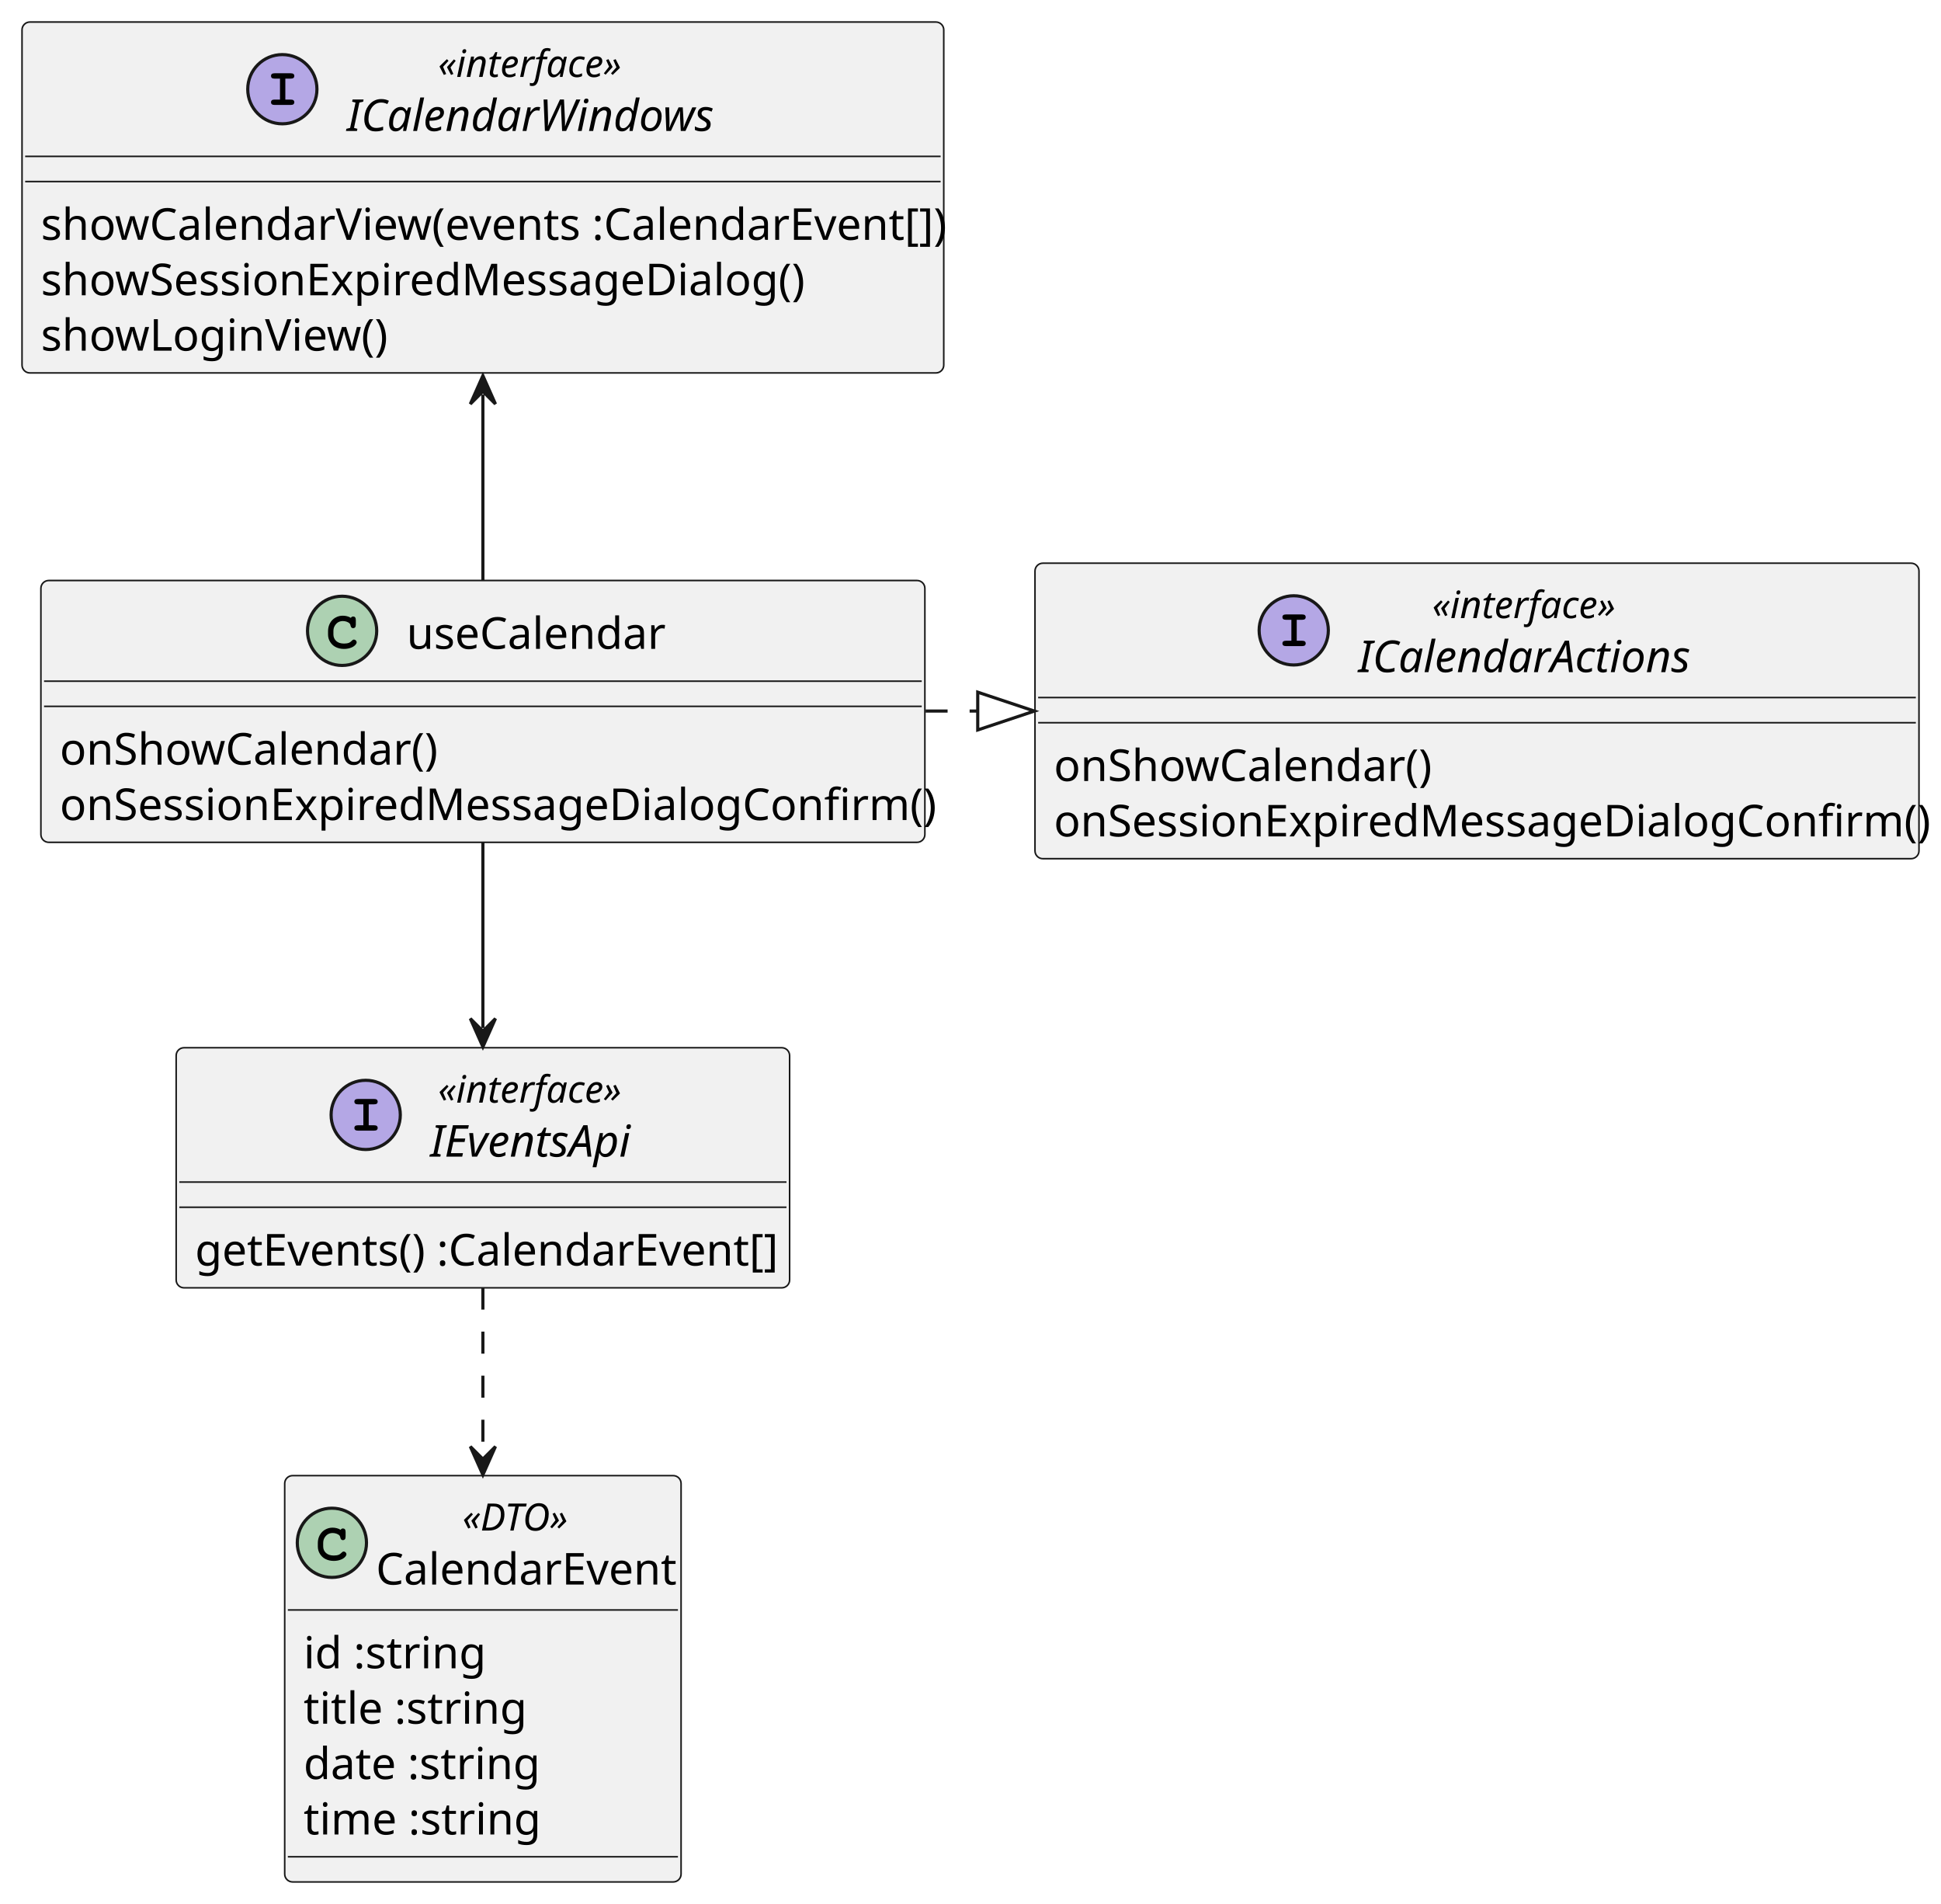
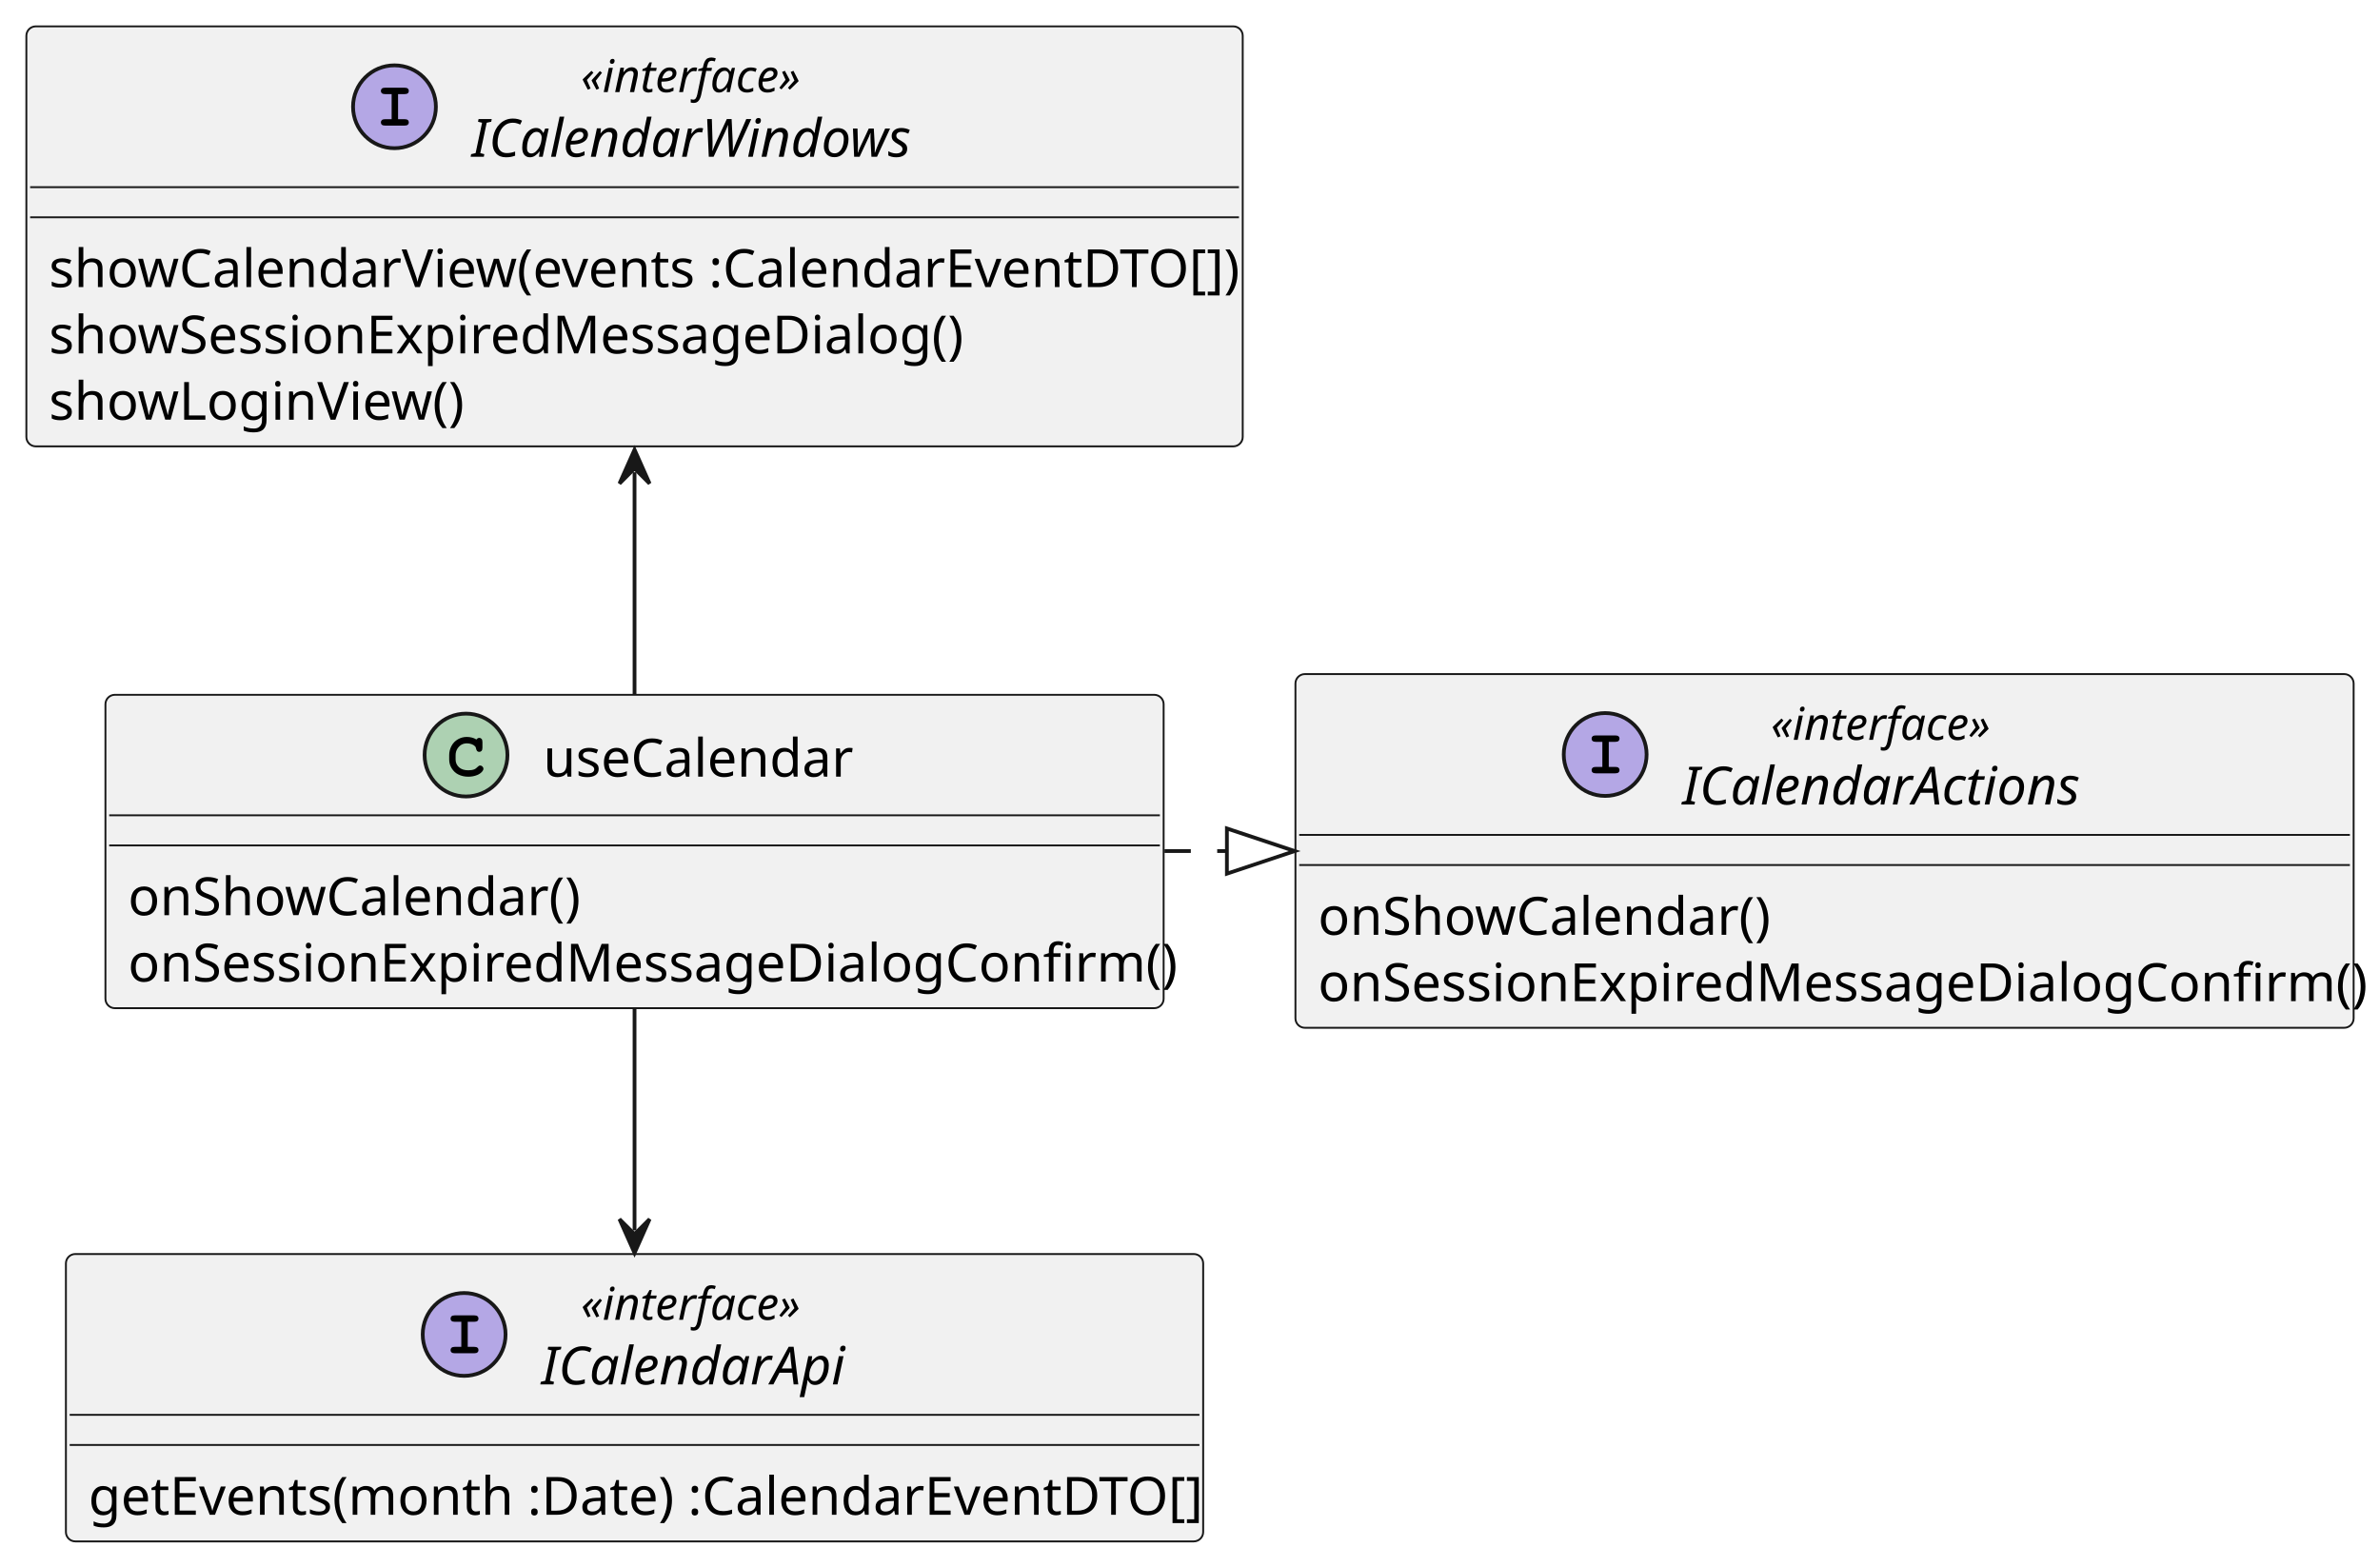
- <svg xmlns="http://www.w3.org/2000/svg" contentStyleType="text/css" height="605px" preserveAspectRatio="none" style="width:617px;height:605px;background:#FFFFFF;" version="1.1" viewBox="0 0 617 605" width="617px" zoomAndPan="magnify">
+ <svg xmlns="http://www.w3.org/2000/svg" contentStyleType="text/css" height="416px" preserveAspectRatio="none" style="width:632px;height:416px;background:#FFFFFF;" version="1.1" viewBox="0 0 632 416" width="632px" zoomAndPan="magnify">
  <defs />
  <g>
    <g id="elem_useCalendar">
-       <rect codeLine="1" fill="#F1F1F1" height="83.219" id="useCalendar" rx="2.5" ry="2.5" style="stroke:#181818;stroke-width:0.5;" width="281" x="13" y="184.5" />
-       <ellipse cx="108.75" cy="200.5" fill="#ADD1B2" rx="11" ry="11" style="stroke:#181818;stroke-width:1.0;" />
-       <path d="M111.516,196.375 Q111.672,196.156 111.859,196.047 Q112.047,195.938 112.266,195.938 Q112.641,195.938 112.875,196.203 Q113.109,196.453 113.109,197.062 L113.109,198.516 Q113.109,199.125 112.875,199.391 Q112.641,199.656 112.266,199.656 Q111.922,199.656 111.719,199.453 Q111.516,199.266 111.406,198.75 Q111.359,198.391 111.172,198.203 Q110.844,197.828 110.234,197.609 Q109.625,197.391 109,197.391 Q108.234,197.391 107.594,197.719 Q106.969,198.047 106.469,198.797 Q105.984,199.547 105.984,200.578 L105.984,201.672 Q105.984,202.906 106.875,203.734 Q107.766,204.547 109.359,204.547 Q110.297,204.547 110.953,204.297 Q111.344,204.141 111.766,203.703 Q112.031,203.438 112.172,203.359 Q112.328,203.281 112.531,203.281 Q112.859,203.281 113.109,203.547 Q113.375,203.797 113.375,204.141 Q113.375,204.484 113.031,204.891 Q112.531,205.469 111.734,205.797 Q110.656,206.25 109.359,206.25 Q107.844,206.25 106.641,205.625 Q105.656,205.125 104.969,204.062 Q104.281,202.984 104.281,201.703 L104.281,200.547 Q104.281,199.219 104.891,198.078 Q105.516,196.922 106.609,196.312 Q107.703,195.688 108.938,195.688 Q109.672,195.688 110.312,195.859 Q110.969,196.016 111.516,196.375 Z " fill="#000000" />
-       <text fill="#000000" font-family="sans-serif" font-size="14" lengthAdjust="spacing" textLength="81" x="129.25" y="206.228">useCalendar</text>
-       <line style="stroke:#181818;stroke-width:0.5;" x1="14" x2="293" y1="216.5" y2="216.5" />
-       <line style="stroke:#181818;stroke-width:0.5;" x1="14" x2="293" y1="224.5" y2="224.5" />
-       <text fill="#000000" font-family="sans-serif" font-size="14" lengthAdjust="spacing" textLength="118" x="19" y="243.033">onShowCalendar()</text>
-       <text fill="#000000" font-family="sans-serif" font-size="14" lengthAdjust="spacing" textLength="269" x="19" y="260.643">onSessionExpiredMessageDialogConfirm()</text>
+       <rect codeLine="1" fill="#F1F1F1" height="83.219" id="useCalendar" rx="2.5" ry="2.5" style="stroke:#181818;stroke-width:0.5;" width="281" x="28" y="184.5" />
+       <ellipse cx="123.75" cy="200.5" fill="#ADD1B2" rx="11" ry="11" style="stroke:#181818;stroke-width:1.0;" />
+       <path d="M126.516,196.375 Q126.672,196.156 126.859,196.047 Q127.047,195.938 127.266,195.938 Q127.641,195.938 127.875,196.203 Q128.109,196.453 128.109,197.062 L128.109,198.516 Q128.109,199.125 127.875,199.391 Q127.641,199.656 127.266,199.656 Q126.922,199.656 126.719,199.453 Q126.516,199.266 126.406,198.75 Q126.359,198.391 126.172,198.203 Q125.844,197.828 125.234,197.609 Q124.625,197.391 124,197.391 Q123.234,197.391 122.594,197.719 Q121.969,198.047 121.469,198.797 Q120.984,199.547 120.984,200.578 L120.984,201.672 Q120.984,202.906 121.875,203.734 Q122.766,204.547 124.359,204.547 Q125.297,204.547 125.953,204.297 Q126.344,204.141 126.766,203.703 Q127.031,203.438 127.172,203.359 Q127.328,203.281 127.531,203.281 Q127.859,203.281 128.109,203.547 Q128.375,203.797 128.375,204.141 Q128.375,204.484 128.031,204.891 Q127.531,205.469 126.734,205.797 Q125.656,206.25 124.359,206.25 Q122.844,206.25 121.641,205.625 Q120.656,205.125 119.969,204.062 Q119.281,202.984 119.281,201.703 L119.281,200.547 Q119.281,199.219 119.891,198.078 Q120.516,196.922 121.609,196.312 Q122.703,195.688 123.938,195.688 Q124.672,195.688 125.312,195.859 Q125.969,196.016 126.516,196.375 Z " fill="#000000" />
+       <text fill="#000000" font-family="sans-serif" font-size="14" lengthAdjust="spacing" textLength="81" x="144.25" y="206.228">useCalendar</text>
+       <line style="stroke:#181818;stroke-width:0.5;" x1="29" x2="308" y1="216.5" y2="216.5" />
+       <line style="stroke:#181818;stroke-width:0.5;" x1="29" x2="308" y1="224.5" y2="224.5" />
+       <text fill="#000000" font-family="sans-serif" font-size="14" lengthAdjust="spacing" textLength="118" x="34" y="243.033">onShowCalendar()</text>
+       <text fill="#000000" font-family="sans-serif" font-size="14" lengthAdjust="spacing" textLength="269" x="34" y="260.643">onSessionExpiredMessageDialogConfirm()</text>
    </g>
    <g id="elem_ICalendarActions">
-       <rect codeLine="6" fill="#F1F1F1" height="93.922" id="ICalendarActions" rx="2.5" ry="2.5" style="stroke:#181818;stroke-width:0.5;" width="281" x="329" y="179" />
-       <ellipse cx="411.25" cy="200.352" fill="#B4A7E5" rx="11" ry="11" style="stroke:#181818;stroke-width:1.0;" />
-       <path d="M412.203,196.992 L412.203,203.648 L413.922,203.648 Q414.531,203.648 414.797,203.883 Q415.062,204.117 415.062,204.508 Q415.062,204.883 414.797,205.117 Q414.531,205.352 413.922,205.352 L408.781,205.352 Q408.172,205.352 407.906,205.117 Q407.641,204.883 407.641,204.492 Q407.641,204.117 407.906,203.883 Q408.172,203.648 408.781,203.648 L410.5,203.648 L410.5,196.992 L408.781,196.992 Q408.172,196.992 407.906,196.758 Q407.641,196.523 407.641,196.133 Q407.641,195.758 407.906,195.523 Q408.172,195.289 408.781,195.289 L413.922,195.289 Q414.531,195.289 414.797,195.523 Q415.062,195.758 415.062,196.133 Q415.062,196.523 414.797,196.758 Q414.531,196.992 413.922,196.992 L412.203,196.992 Z " fill="#000000" />
-       <text fill="#000000" font-family="sans-serif" font-size="12" font-style="italic" lengthAdjust="spacing" textLength="61" x="455.25" y="196.457">«interface»</text>
-       <text fill="#000000" font-family="sans-serif" font-size="14" font-style="italic" lengthAdjust="spacing" textLength="108" x="431.75" y="213.627">ICalendarActions</text>
-       <line style="stroke:#181818;stroke-width:0.5;" x1="330" x2="609" y1="221.703" y2="221.703" />
-       <line style="stroke:#181818;stroke-width:0.5;" x1="330" x2="609" y1="229.703" y2="229.703" />
-       <text fill="#000000" font-family="sans-serif" font-size="14" lengthAdjust="spacing" textLength="118" x="335" y="248.236">onShowCalendar()</text>
-       <text fill="#000000" font-family="sans-serif" font-size="14" lengthAdjust="spacing" textLength="269" x="335" y="265.846">onSessionExpiredMessageDialogConfirm()</text>
+       <rect codeLine="6" fill="#F1F1F1" height="93.922" id="ICalendarActions" rx="2.5" ry="2.5" style="stroke:#181818;stroke-width:0.5;" width="281" x="344" y="179" />
+       <ellipse cx="426.25" cy="200.352" fill="#B4A7E5" rx="11" ry="11" style="stroke:#181818;stroke-width:1.0;" />
+       <path d="M427.203,196.992 L427.203,203.648 L428.922,203.648 Q429.531,203.648 429.797,203.883 Q430.062,204.117 430.062,204.508 Q430.062,204.883 429.797,205.117 Q429.531,205.352 428.922,205.352 L423.781,205.352 Q423.172,205.352 422.906,205.117 Q422.641,204.883 422.641,204.492 Q422.641,204.117 422.906,203.883 Q423.172,203.648 423.781,203.648 L425.5,203.648 L425.5,196.992 L423.781,196.992 Q423.172,196.992 422.906,196.758 Q422.641,196.523 422.641,196.133 Q422.641,195.758 422.906,195.523 Q423.172,195.289 423.781,195.289 L428.922,195.289 Q429.531,195.289 429.797,195.523 Q430.062,195.758 430.062,196.133 Q430.062,196.523 429.797,196.758 Q429.531,196.992 428.922,196.992 L427.203,196.992 Z " fill="#000000" />
+       <text fill="#000000" font-family="sans-serif" font-size="12" font-style="italic" lengthAdjust="spacing" textLength="61" x="470.25" y="196.457">«interface»</text>
+       <text fill="#000000" font-family="sans-serif" font-size="14" font-style="italic" lengthAdjust="spacing" textLength="108" x="446.75" y="213.627">ICalendarActions</text>
+       <line style="stroke:#181818;stroke-width:0.5;" x1="345" x2="624" y1="221.703" y2="221.703" />
+       <line style="stroke:#181818;stroke-width:0.5;" x1="345" x2="624" y1="229.703" y2="229.703" />
+       <text fill="#000000" font-family="sans-serif" font-size="14" lengthAdjust="spacing" textLength="118" x="350" y="248.236">onShowCalendar()</text>
+       <text fill="#000000" font-family="sans-serif" font-size="14" lengthAdjust="spacing" textLength="269" x="350" y="265.846">onSessionExpiredMessageDialogConfirm()</text>
    </g>
-     <g id="elem_IEventsApi">
-       <rect codeLine="16" fill="#F1F1F1" height="76.312" id="IEventsApi" rx="2.5" ry="2.5" style="stroke:#181818;stroke-width:0.5;" width="195" x="56" y="333" />
-       <ellipse cx="116.25" cy="354.352" fill="#B4A7E5" rx="11" ry="11" style="stroke:#181818;stroke-width:1.0;" />
-       <path d="M117.203,350.992 L117.203,357.648 L118.922,357.648 Q119.531,357.648 119.797,357.883 Q120.062,358.117 120.062,358.508 Q120.062,358.883 119.797,359.117 Q119.531,359.352 118.922,359.352 L113.781,359.352 Q113.172,359.352 112.906,359.117 Q112.641,358.883 112.641,358.492 Q112.641,358.117 112.906,357.883 Q113.172,357.648 113.781,357.648 L115.5,357.648 L115.5,350.992 L113.781,350.992 Q113.172,350.992 112.906,350.758 Q112.641,350.523 112.641,350.133 Q112.641,349.758 112.906,349.523 Q113.172,349.289 113.781,349.289 L118.922,349.289 Q119.531,349.289 119.797,349.523 Q120.062,349.758 120.062,350.133 Q120.062,350.523 119.797,350.758 Q119.531,350.992 118.922,350.992 L117.203,350.992 Z " fill="#000000" />
-       <text fill="#000000" font-family="sans-serif" font-size="12" font-style="italic" lengthAdjust="spacing" textLength="61" x="139.25" y="350.457">«interface»</text>
-       <text fill="#000000" font-family="sans-serif" font-size="14" font-style="italic" lengthAdjust="spacing" textLength="66" x="136.75" y="367.627">IEventsApi</text>
-       <line style="stroke:#181818;stroke-width:0.5;" x1="57" x2="250" y1="375.703" y2="375.703" />
-       <line style="stroke:#181818;stroke-width:0.5;" x1="57" x2="250" y1="383.703" y2="383.703" />
-       <text fill="#000000" font-family="sans-serif" font-size="14" lengthAdjust="spacing" textLength="183" x="62" y="402.236">getEvents() :CalendarEvent[]</text>
+     <g id="elem_ICalendarApi">
+       <rect codeLine="16" fill="#F1F1F1" height="76.312" id="ICalendarApi" rx="2.5" ry="2.5" style="stroke:#181818;stroke-width:0.5;" width="302" x="17.5" y="333" />
+       <ellipse cx="123.25" cy="354.352" fill="#B4A7E5" rx="11" ry="11" style="stroke:#181818;stroke-width:1.0;" />
+       <path d="M124.203,350.992 L124.203,357.648 L125.922,357.648 Q126.531,357.648 126.797,357.883 Q127.062,358.117 127.062,358.508 Q127.062,358.883 126.797,359.117 Q126.531,359.352 125.922,359.352 L120.781,359.352 Q120.172,359.352 119.906,359.117 Q119.641,358.883 119.641,358.492 Q119.641,358.117 119.906,357.883 Q120.172,357.648 120.781,357.648 L122.5,357.648 L122.5,350.992 L120.781,350.992 Q120.172,350.992 119.906,350.758 Q119.641,350.523 119.641,350.133 Q119.641,349.758 119.906,349.523 Q120.172,349.289 120.781,349.289 L125.922,349.289 Q126.531,349.289 126.797,349.523 Q127.062,349.758 127.062,350.133 Q127.062,350.523 126.797,350.758 Q126.531,350.992 125.922,350.992 L124.203,350.992 Z " fill="#000000" />
+       <text fill="#000000" font-family="sans-serif" font-size="12" font-style="italic" lengthAdjust="spacing" textLength="61" x="154.25" y="350.457">«interface»</text>
+       <text fill="#000000" font-family="sans-serif" font-size="14" font-style="italic" lengthAdjust="spacing" textLength="82" x="143.75" y="367.627">ICalendarApi</text>
+       <line style="stroke:#181818;stroke-width:0.5;" x1="18.5" x2="318.5" y1="375.703" y2="375.703" />
+       <line style="stroke:#181818;stroke-width:0.5;" x1="18.5" x2="318.5" y1="383.703" y2="383.703" />
+       <text fill="#000000" font-family="sans-serif" font-size="14" lengthAdjust="spacing" textLength="290" x="23.5" y="402.236">getEvents(month :Date) :CalendarEventDTO[]</text>
    </g>
    <g id="elem_ICalendarWindows">
-       <rect codeLine="20" fill="#F1F1F1" height="111.531" id="ICalendarWindows" rx="2.5" ry="2.5" style="stroke:#181818;stroke-width:0.5;" width="293" x="7" y="7" />
-       <ellipse cx="89.75" cy="28.352" fill="#B4A7E5" rx="11" ry="11" style="stroke:#181818;stroke-width:1.0;" />
-       <path d="M90.703,24.992 L90.703,31.648 L92.422,31.648 Q93.031,31.648 93.297,31.883 Q93.562,32.117 93.562,32.508 Q93.562,32.883 93.297,33.117 Q93.031,33.352 92.422,33.352 L87.281,33.352 Q86.672,33.352 86.406,33.117 Q86.141,32.883 86.141,32.492 Q86.141,32.117 86.406,31.883 Q86.672,31.648 87.281,31.648 L89,31.648 L89,24.992 L87.281,24.992 Q86.672,24.992 86.406,24.758 Q86.141,24.523 86.141,24.133 Q86.141,23.758 86.406,23.523 Q86.672,23.289 87.281,23.289 L92.422,23.289 Q93.031,23.289 93.297,23.523 Q93.562,23.758 93.562,24.133 Q93.562,24.523 93.297,24.758 Q93.031,24.992 92.422,24.992 L90.703,24.992 Z " fill="#000000" />
-       <text fill="#000000" font-family="sans-serif" font-size="12" font-style="italic" lengthAdjust="spacing" textLength="61" x="139.25" y="24.457">«interface»</text>
-       <text fill="#000000" font-family="sans-serif" font-size="14" font-style="italic" lengthAdjust="spacing" textLength="119" x="110.25" y="41.627">ICalendarWindows</text>
-       <line style="stroke:#181818;stroke-width:0.5;" x1="8" x2="299" y1="49.703" y2="49.703" />
-       <line style="stroke:#181818;stroke-width:0.5;" x1="8" x2="299" y1="57.703" y2="57.703" />
-       <text fill="#000000" font-family="sans-serif" font-size="14" lengthAdjust="spacing" textLength="281" x="13" y="76.236">showCalendarView(events :CalendarEvent[])</text>
+       <rect codeLine="20" fill="#F1F1F1" height="111.531" id="ICalendarWindows" rx="2.5" ry="2.5" style="stroke:#181818;stroke-width:0.5;" width="323" x="7" y="7" />
+       <ellipse cx="104.75" cy="28.352" fill="#B4A7E5" rx="11" ry="11" style="stroke:#181818;stroke-width:1.0;" />
+       <path d="M105.703,24.992 L105.703,31.648 L107.422,31.648 Q108.031,31.648 108.297,31.883 Q108.562,32.117 108.562,32.508 Q108.562,32.883 108.297,33.117 Q108.031,33.352 107.422,33.352 L102.281,33.352 Q101.672,33.352 101.406,33.117 Q101.141,32.883 101.141,32.492 Q101.141,32.117 101.406,31.883 Q101.672,31.648 102.281,31.648 L104,31.648 L104,24.992 L102.281,24.992 Q101.672,24.992 101.406,24.758 Q101.141,24.523 101.141,24.133 Q101.141,23.758 101.406,23.523 Q101.672,23.289 102.281,23.289 L107.422,23.289 Q108.031,23.289 108.297,23.523 Q108.562,23.758 108.562,24.133 Q108.562,24.523 108.297,24.758 Q108.031,24.992 107.422,24.992 L105.703,24.992 Z " fill="#000000" />
+       <text fill="#000000" font-family="sans-serif" font-size="12" font-style="italic" lengthAdjust="spacing" textLength="61" x="154.25" y="24.457">«interface»</text>
+       <text fill="#000000" font-family="sans-serif" font-size="14" font-style="italic" lengthAdjust="spacing" textLength="119" x="125.25" y="41.627">ICalendarWindows</text>
+       <line style="stroke:#181818;stroke-width:0.5;" x1="8" x2="329" y1="49.703" y2="49.703" />
+       <line style="stroke:#181818;stroke-width:0.5;" x1="8" x2="329" y1="57.703" y2="57.703" />
+       <text fill="#000000" font-family="sans-serif" font-size="14" lengthAdjust="spacing" textLength="311" x="13" y="76.236">showCalendarView(events :CalendarEventDTO[])</text>
      <text fill="#000000" font-family="sans-serif" font-size="14" lengthAdjust="spacing" textLength="236" x="13" y="93.846">showSessionExpiredMessageDialog()</text>
      <text fill="#000000" font-family="sans-serif" font-size="14" lengthAdjust="spacing" textLength="106" x="13" y="111.455">showLoginView()</text>
    </g>
-     <g id="elem_CalendarEvent">
-       <rect codeLine="26" fill="#F1F1F1" height="129.141" id="CalendarEvent" rx="2.5" ry="2.5" style="stroke:#181818;stroke-width:0.5;" width="126" x="90.5" y="469" />
-       <ellipse cx="105.5" cy="490.352" fill="#ADD1B2" rx="11" ry="11" style="stroke:#181818;stroke-width:1.0;" />
-       <path d="M108.266,486.227 Q108.422,486.008 108.609,485.898 Q108.797,485.789 109.016,485.789 Q109.391,485.789 109.625,486.055 Q109.859,486.305 109.859,486.914 L109.859,488.367 Q109.859,488.977 109.625,489.242 Q109.391,489.508 109.016,489.508 Q108.672,489.508 108.469,489.305 Q108.266,489.117 108.156,488.602 Q108.109,488.242 107.922,488.055 Q107.594,487.68 106.984,487.461 Q106.375,487.242 105.75,487.242 Q104.984,487.242 104.344,487.57 Q103.719,487.898 103.219,488.648 Q102.734,489.398 102.734,490.43 L102.734,491.523 Q102.734,492.758 103.625,493.586 Q104.516,494.398 106.109,494.398 Q107.047,494.398 107.703,494.148 Q108.094,493.992 108.516,493.555 Q108.781,493.289 108.922,493.211 Q109.078,493.133 109.281,493.133 Q109.609,493.133 109.859,493.398 Q110.125,493.648 110.125,493.992 Q110.125,494.336 109.781,494.742 Q109.281,495.32 108.484,495.648 Q107.406,496.102 106.109,496.102 Q104.594,496.102 103.391,495.477 Q102.406,494.977 101.719,493.914 Q101.031,492.836 101.031,491.555 L101.031,490.398 Q101.031,489.07 101.641,487.93 Q102.266,486.773 103.359,486.164 Q104.453,485.539 105.688,485.539 Q106.422,485.539 107.062,485.711 Q107.719,485.867 108.266,486.227 Z " fill="#000000" />
-       <text fill="#000000" font-family="sans-serif" font-size="12" font-style="italic" lengthAdjust="spacing" textLength="39" x="147" y="486.457">«DTO»</text>
-       <text fill="#000000" font-family="sans-serif" font-size="14" lengthAdjust="spacing" textLength="94" x="119.5" y="503.627">CalendarEvent</text>
-       <line style="stroke:#181818;stroke-width:0.5;" x1="91.5" x2="215.5" y1="511.703" y2="511.703" />
-       <text fill="#000000" font-family="sans-serif" font-size="14" lengthAdjust="spacing" textLength="54" x="96.5" y="530.236">id :string</text>
-       <text fill="#000000" font-family="sans-serif" font-size="14" lengthAdjust="spacing" textLength="65" x="96.5" y="547.846">title :string</text>
-       <text fill="#000000" font-family="sans-serif" font-size="14" lengthAdjust="spacing" textLength="71" x="96.5" y="565.455">date :string</text>
-       <text fill="#000000" font-family="sans-serif" font-size="14" lengthAdjust="spacing" textLength="69" x="96.5" y="583.064">time :string</text>
-       <line style="stroke:#181818;stroke-width:0.5;" x1="91.5" x2="215.5" y1="590.141" y2="590.141" />
+     <g id="link_useCalendar_ICalendarActions">
+       <path codeLine="11" d="M309.22,226 C320.74,226 314.27,226 325.8,226 " fill="none" id="useCalendar-to-ICalendarActions" style="stroke:#181818;stroke-width:1.0;stroke-dasharray:7.0,7.0;" />
+       <polygon fill="none" points="343.8,226,325.8,220,325.8,232,343.8,226" style="stroke:#181818;stroke-width:1.0;" />
    </g>
-     <g id="link_useCalendar_ICalendarActions">
-       <path codeLine="11" d="M294.22,226 C305.74,226 299.27,226 310.8,226 " fill="none" id="useCalendar-to-ICalendarActions" style="stroke:#181818;stroke-width:1.0;stroke-dasharray:7.0,7.0;" />
-       <polygon fill="none" points="328.8,226,310.8,220,310.8,232,328.8,226" style="stroke:#181818;stroke-width:1.0;" />
-     </g>
-     <g id="link_useCalendar_IEventsApi">
-       <path codeLine="13" d="M153.5,267.6 C153.5,288.07 153.5,306.74 153.5,326.73 " fill="none" id="useCalendar-to-IEventsApi" style="stroke:#181818;stroke-width:1.0;" />
-       <polygon fill="#181818" points="153.5,332.73,157.5,323.73,153.5,327.73,149.5,323.73,153.5,332.73" style="stroke:#181818;stroke-width:1.0;" />
+     <g id="link_useCalendar_ICalendarApi">
+       <path codeLine="13" d="M168.5,267.6 C168.5,288.07 168.5,306.74 168.5,326.73 " fill="none" id="useCalendar-to-ICalendarApi" style="stroke:#181818;stroke-width:1.0;" />
+       <polygon fill="#181818" points="168.5,332.73,172.5,323.73,168.5,327.73,164.5,323.73,168.5,332.73" style="stroke:#181818;stroke-width:1.0;" />
    </g>
    <g id="link_ICalendarWindows_useCalendar">
-       <path codeLine="14" d="M153.5,125.41 C153.5,146.78 153.5,164.78 153.5,184.49 " fill="none" id="ICalendarWindows-backto-useCalendar" style="stroke:#181818;stroke-width:1.0;" />
-       <polygon fill="#181818" points="153.5,119.41,149.5,128.41,153.5,124.41,157.5,128.41,153.5,119.41" style="stroke:#181818;stroke-width:1.0;" />
-     </g>
-     <g id="link_IEventsApi_CalendarEvent">
-       <path codeLine="33" d="M153.5,409.23 C153.5,426.91 153.5,442.56 153.5,462.75 " fill="none" id="IEventsApi-to-CalendarEvent" style="stroke:#181818;stroke-width:1.0;stroke-dasharray:7.0,7.0;" />
-       <polygon fill="#181818" points="153.5,468.75,157.5,459.75,153.5,463.75,149.5,459.75,153.5,468.75" style="stroke:#181818;stroke-width:1.0;" />
+       <path codeLine="14" d="M168.5,125.41 C168.5,146.78 168.5,164.78 168.5,184.49 " fill="none" id="ICalendarWindows-backto-useCalendar" style="stroke:#181818;stroke-width:1.0;" />
+       <polygon fill="#181818" points="168.5,119.41,164.5,128.41,168.5,124.41,172.5,128.41,168.5,119.41" style="stroke:#181818;stroke-width:1.0;" />
    </g>
  </g>
</svg>
